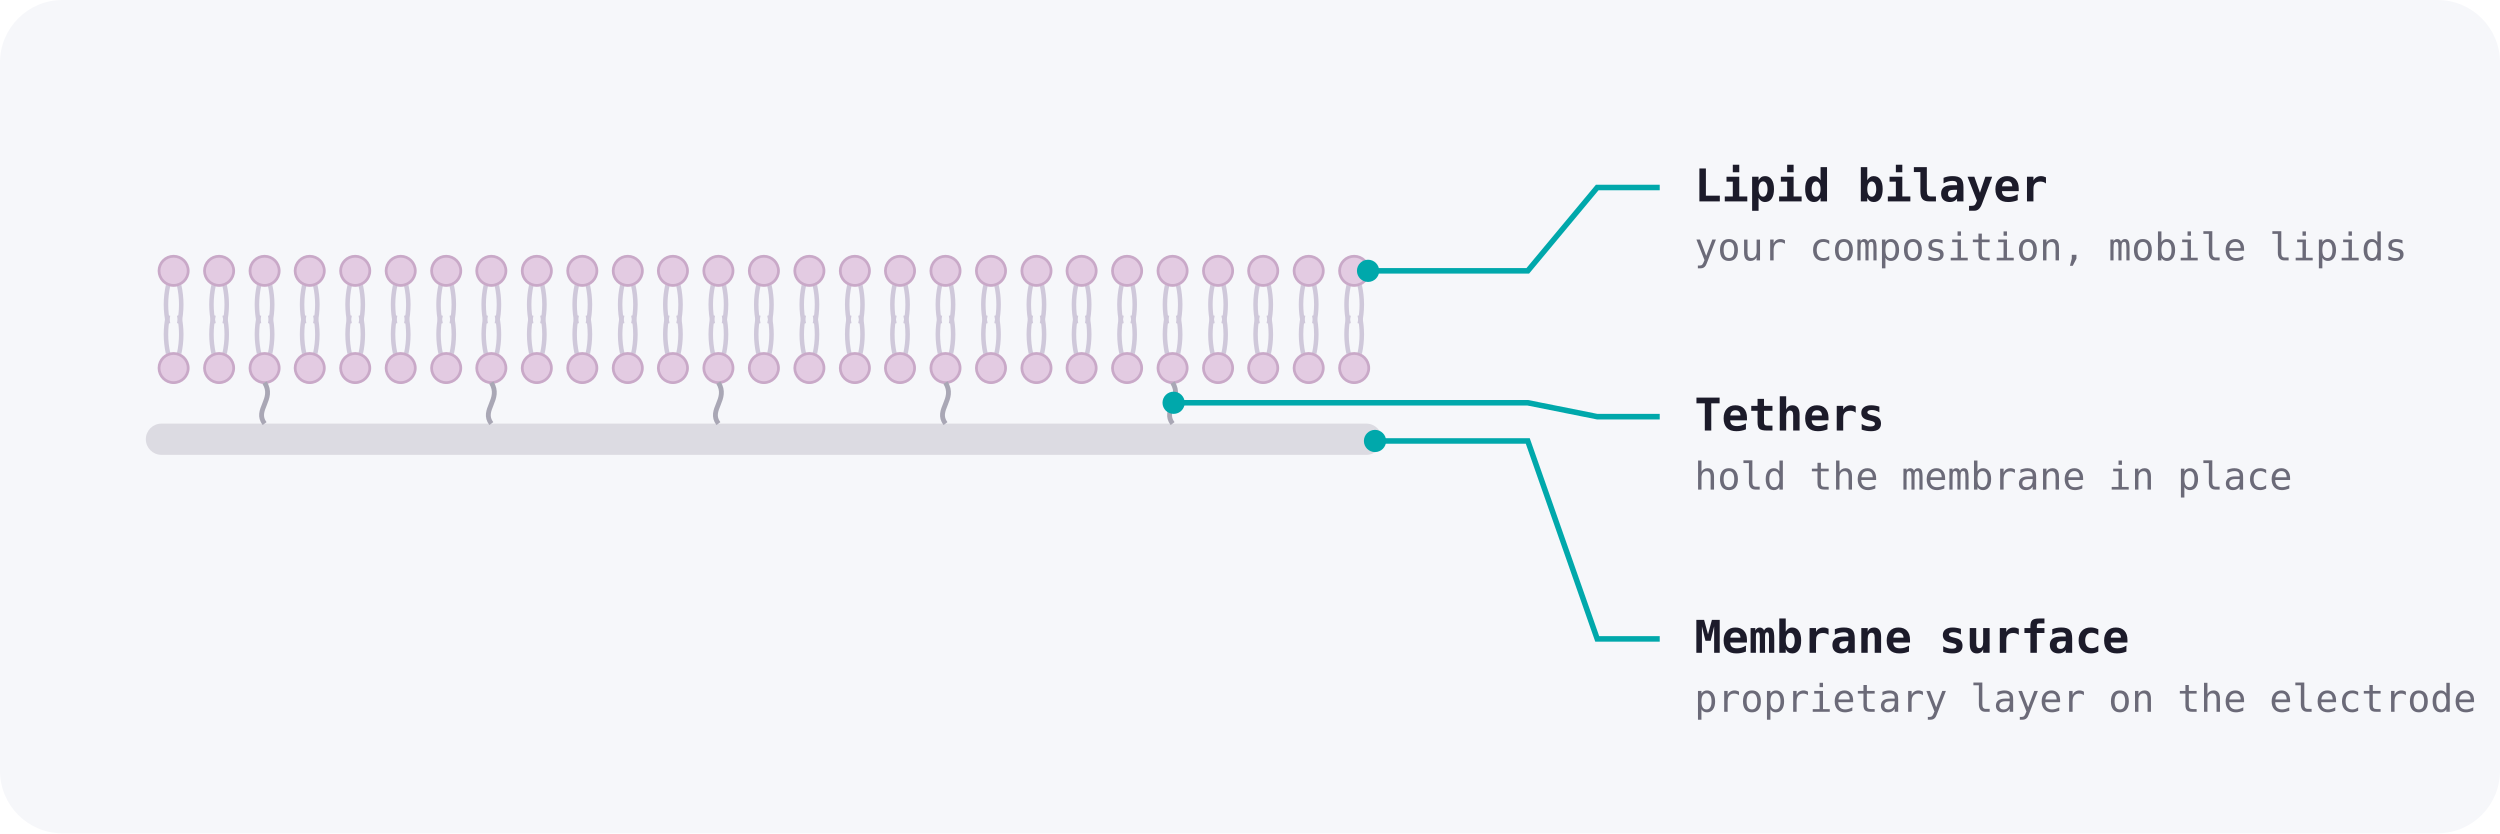
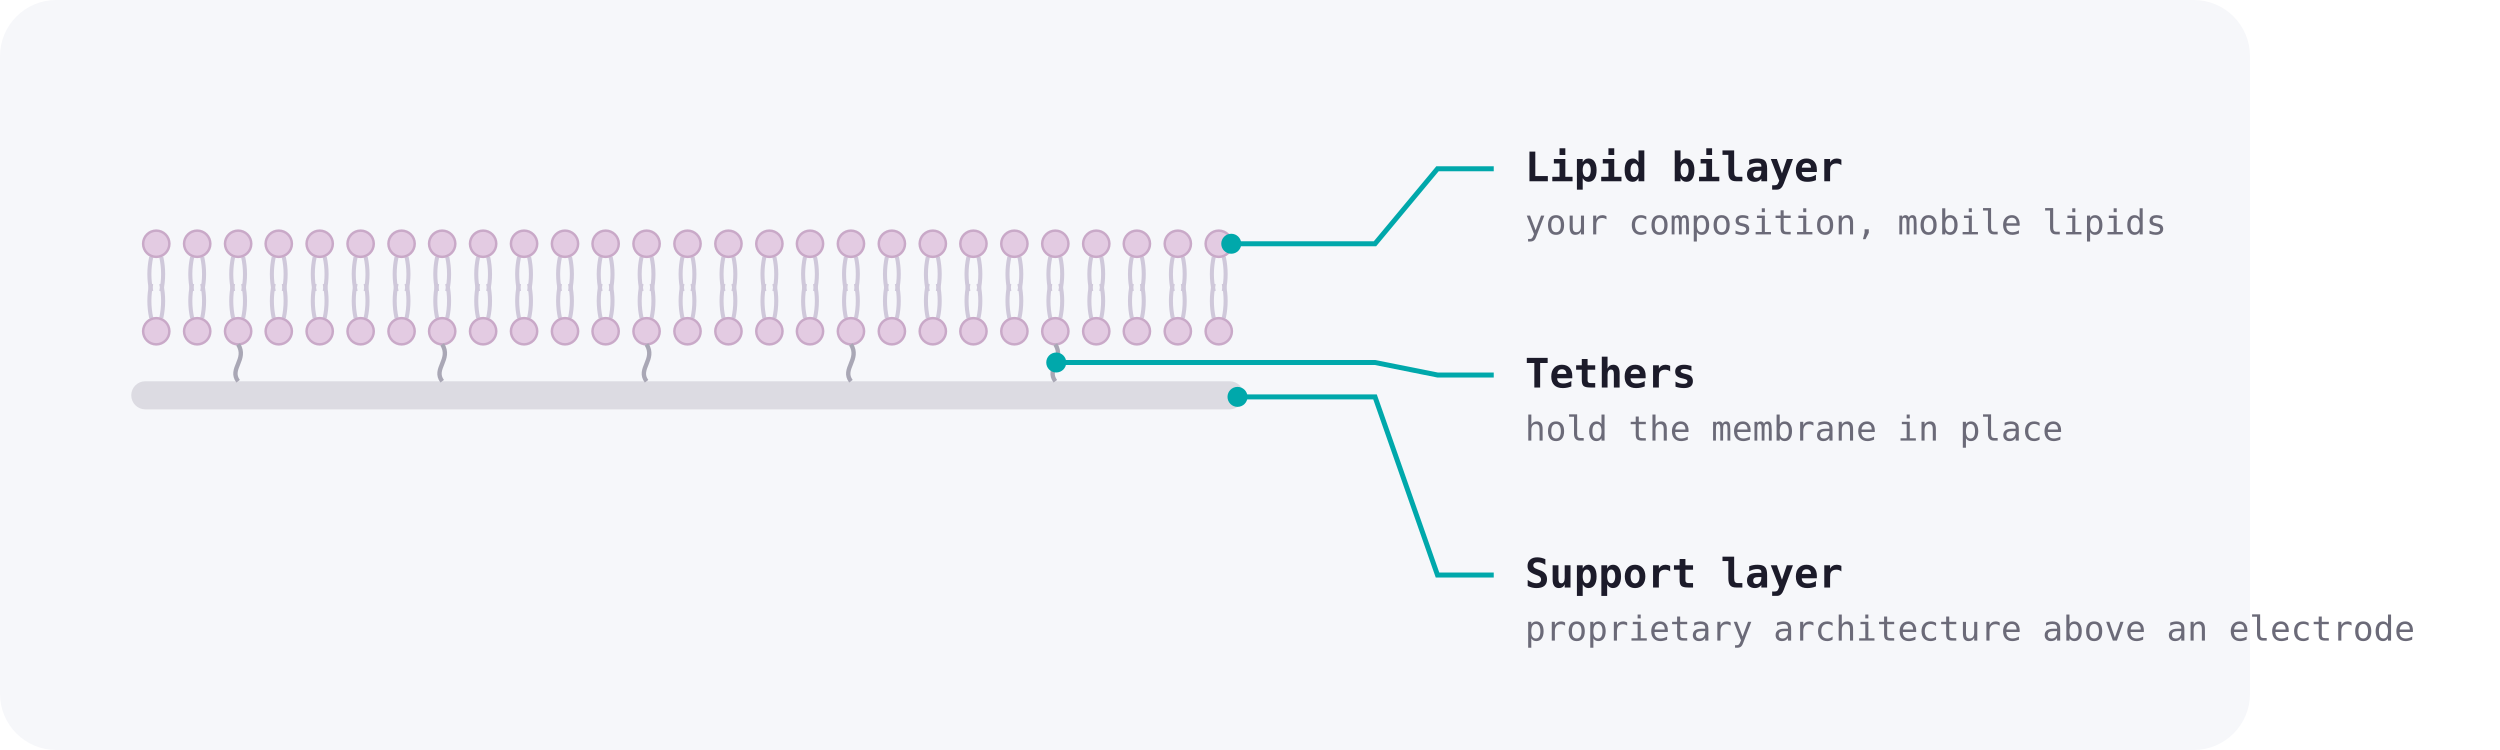
- <svg xmlns="http://www.w3.org/2000/svg" viewBox="0 0 720 240" role="img" aria-label="MemChip anatomy: a lipid bilayer held by tethers on a proprietary membrane surface above the electrode">
+ <svg xmlns="http://www.w3.org/2000/svg" viewBox="0 0 800 240" role="img" aria-label="MemChip anatomy: a lipid bilayer held by tethers on a proprietary membrane surface above the electrode">
  <rect width="720" height="240" rx="18" fill="#F6F7FA" />
  <rect x="42" y="122" width="356" height="9" rx="4.5" fill="#DCDBE2" />
  <path d="M48.4 82.2q-1.2 5.5 0 11.0M51.6 82.2q1.2 5.5 0 11.0" stroke="#CFC8DA" stroke-width="1.3" fill="none" />
  <circle cx="50.0" cy="78.0" r="4.2" fill="#E3CBE2" stroke="#C9A9C8" stroke-width=".8" />
  <path d="M48.4 101.8q-1.2 -5.5 0 -11.0M51.6 101.8q1.2 -5.5 0 -11.0" stroke="#CFC8DA" stroke-width="1.3" fill="none" />
  <circle cx="50.0" cy="106.0" r="4.2" fill="#E3CBE2" stroke="#C9A9C8" stroke-width=".8" />
  <path d="M61.5 82.2q-1.2 5.5 0 11.0M64.7 82.2q1.2 5.5 0 11.0" stroke="#CFC8DA" stroke-width="1.3" fill="none" />
  <circle cx="63.1" cy="78.0" r="4.2" fill="#E3CBE2" stroke="#C9A9C8" stroke-width=".8" />
  <path d="M61.5 101.8q-1.2 -5.5 0 -11.0M64.7 101.8q1.2 -5.5 0 -11.0" stroke="#CFC8DA" stroke-width="1.3" fill="none" />
  <circle cx="63.1" cy="106.0" r="4.2" fill="#E3CBE2" stroke="#C9A9C8" stroke-width=".8" />
  <path d="M74.6 82.2q-1.2 5.5 0 11.0M77.8 82.2q1.2 5.5 0 11.0" stroke="#CFC8DA" stroke-width="1.3" fill="none" />
  <circle cx="76.2" cy="78.0" r="4.2" fill="#E3CBE2" stroke="#C9A9C8" stroke-width=".8" />
  <path d="M74.6 101.8q-1.2 -5.5 0 -11.0M77.8 101.8q1.2 -5.5 0 -11.0" stroke="#CFC8DA" stroke-width="1.3" fill="none" />
  <circle cx="76.2" cy="106.0" r="4.2" fill="#E3CBE2" stroke="#C9A9C8" stroke-width=".8" />
  <path d="M87.6 82.2q-1.2 5.5 0 11.0M90.8 82.2q1.2 5.5 0 11.0" stroke="#CFC8DA" stroke-width="1.3" fill="none" />
  <circle cx="89.2" cy="78.0" r="4.2" fill="#E3CBE2" stroke="#C9A9C8" stroke-width=".8" />
  <path d="M87.6 101.8q-1.2 -5.5 0 -11.0M90.8 101.8q1.2 -5.5 0 -11.0" stroke="#CFC8DA" stroke-width="1.3" fill="none" />
  <circle cx="89.2" cy="106.0" r="4.2" fill="#E3CBE2" stroke="#C9A9C8" stroke-width=".8" />
  <path d="M100.7 82.2q-1.2 5.5 0 11.0M103.9 82.2q1.2 5.5 0 11.0" stroke="#CFC8DA" stroke-width="1.3" fill="none" />
  <circle cx="102.3" cy="78.0" r="4.2" fill="#E3CBE2" stroke="#C9A9C8" stroke-width=".8" />
  <path d="M100.7 101.8q-1.2 -5.5 0 -11.0M103.9 101.8q1.2 -5.5 0 -11.0" stroke="#CFC8DA" stroke-width="1.3" fill="none" />
  <circle cx="102.3" cy="106.0" r="4.2" fill="#E3CBE2" stroke="#C9A9C8" stroke-width=".8" />
  <path d="M113.8 82.2q-1.2 5.5 0 11.0M117.0 82.2q1.2 5.5 0 11.0" stroke="#CFC8DA" stroke-width="1.3" fill="none" />
  <circle cx="115.4" cy="78.0" r="4.2" fill="#E3CBE2" stroke="#C9A9C8" stroke-width=".8" />
  <path d="M113.8 101.8q-1.2 -5.5 0 -11.0M117.0 101.8q1.2 -5.5 0 -11.0" stroke="#CFC8DA" stroke-width="1.3" fill="none" />
  <circle cx="115.4" cy="106.0" r="4.2" fill="#E3CBE2" stroke="#C9A9C8" stroke-width=".8" />
  <path d="M126.9 82.2q-1.2 5.5 0 11.0M130.1 82.2q1.2 5.5 0 11.0" stroke="#CFC8DA" stroke-width="1.3" fill="none" />
  <circle cx="128.5" cy="78.0" r="4.2" fill="#E3CBE2" stroke="#C9A9C8" stroke-width=".8" />
  <path d="M126.9 101.8q-1.2 -5.5 0 -11.0M130.1 101.8q1.2 -5.5 0 -11.0" stroke="#CFC8DA" stroke-width="1.3" fill="none" />
  <circle cx="128.5" cy="106.0" r="4.2" fill="#E3CBE2" stroke="#C9A9C8" stroke-width=".8" />
  <path d="M139.9 82.2q-1.2 5.5 0 11.0M143.1 82.2q1.2 5.5 0 11.0" stroke="#CFC8DA" stroke-width="1.3" fill="none" />
  <circle cx="141.5" cy="78.0" r="4.2" fill="#E3CBE2" stroke="#C9A9C8" stroke-width=".8" />
  <path d="M139.9 101.8q-1.2 -5.5 0 -11.0M143.1 101.8q1.2 -5.5 0 -11.0" stroke="#CFC8DA" stroke-width="1.3" fill="none" />
  <circle cx="141.5" cy="106.0" r="4.2" fill="#E3CBE2" stroke="#C9A9C8" stroke-width=".8" />
  <path d="M153.0 82.2q-1.2 5.5 0 11.0M156.2 82.2q1.2 5.5 0 11.0" stroke="#CFC8DA" stroke-width="1.3" fill="none" />
  <circle cx="154.6" cy="78.0" r="4.2" fill="#E3CBE2" stroke="#C9A9C8" stroke-width=".8" />
  <path d="M153.0 101.8q-1.2 -5.5 0 -11.0M156.2 101.8q1.2 -5.5 0 -11.0" stroke="#CFC8DA" stroke-width="1.3" fill="none" />
  <circle cx="154.6" cy="106.0" r="4.2" fill="#E3CBE2" stroke="#C9A9C8" stroke-width=".8" />
  <path d="M166.1 82.2q-1.2 5.5 0 11.0M169.3 82.2q1.2 5.5 0 11.0" stroke="#CFC8DA" stroke-width="1.3" fill="none" />
  <circle cx="167.7" cy="78.0" r="4.2" fill="#E3CBE2" stroke="#C9A9C8" stroke-width=".8" />
  <path d="M166.1 101.8q-1.2 -5.5 0 -11.0M169.3 101.8q1.2 -5.5 0 -11.0" stroke="#CFC8DA" stroke-width="1.3" fill="none" />
  <circle cx="167.7" cy="106.0" r="4.2" fill="#E3CBE2" stroke="#C9A9C8" stroke-width=".8" />
  <path d="M179.2 82.2q-1.2 5.5 0 11.0M182.4 82.2q1.2 5.5 0 11.0" stroke="#CFC8DA" stroke-width="1.3" fill="none" />
  <circle cx="180.8" cy="78.0" r="4.2" fill="#E3CBE2" stroke="#C9A9C8" stroke-width=".8" />
  <path d="M179.2 101.8q-1.2 -5.5 0 -11.0M182.4 101.8q1.2 -5.5 0 -11.0" stroke="#CFC8DA" stroke-width="1.3" fill="none" />
  <circle cx="180.8" cy="106.0" r="4.2" fill="#E3CBE2" stroke="#C9A9C8" stroke-width=".8" />
  <path d="M192.2 82.2q-1.2 5.5 0 11.0M195.4 82.2q1.2 5.5 0 11.0" stroke="#CFC8DA" stroke-width="1.3" fill="none" />
  <circle cx="193.8" cy="78.0" r="4.2" fill="#E3CBE2" stroke="#C9A9C8" stroke-width=".8" />
  <path d="M192.2 101.8q-1.2 -5.5 0 -11.0M195.4 101.8q1.2 -5.5 0 -11.0" stroke="#CFC8DA" stroke-width="1.3" fill="none" />
  <circle cx="193.8" cy="106.0" r="4.2" fill="#E3CBE2" stroke="#C9A9C8" stroke-width=".8" />
  <path d="M205.3 82.2q-1.2 5.5 0 11.0M208.5 82.2q1.2 5.5 0 11.0" stroke="#CFC8DA" stroke-width="1.3" fill="none" />
  <circle cx="206.9" cy="78.0" r="4.2" fill="#E3CBE2" stroke="#C9A9C8" stroke-width=".8" />
  <path d="M205.3 101.8q-1.2 -5.5 0 -11.0M208.5 101.8q1.2 -5.5 0 -11.0" stroke="#CFC8DA" stroke-width="1.3" fill="none" />
  <circle cx="206.9" cy="106.0" r="4.2" fill="#E3CBE2" stroke="#C9A9C8" stroke-width=".8" />
  <path d="M218.4 82.2q-1.2 5.5 0 11.0M221.6 82.2q1.2 5.5 0 11.0" stroke="#CFC8DA" stroke-width="1.3" fill="none" />
  <circle cx="220.0" cy="78.0" r="4.2" fill="#E3CBE2" stroke="#C9A9C8" stroke-width=".8" />
  <path d="M218.4 101.8q-1.2 -5.5 0 -11.0M221.6 101.8q1.2 -5.5 0 -11.0" stroke="#CFC8DA" stroke-width="1.3" fill="none" />
  <circle cx="220.0" cy="106.0" r="4.2" fill="#E3CBE2" stroke="#C9A9C8" stroke-width=".8" />
  <path d="M231.5 82.2q-1.2 5.5 0 11.0M234.7 82.2q1.2 5.5 0 11.0" stroke="#CFC8DA" stroke-width="1.3" fill="none" />
  <circle cx="233.1" cy="78.0" r="4.2" fill="#E3CBE2" stroke="#C9A9C8" stroke-width=".8" />
  <path d="M231.5 101.8q-1.2 -5.5 0 -11.0M234.7 101.8q1.2 -5.5 0 -11.0" stroke="#CFC8DA" stroke-width="1.3" fill="none" />
  <circle cx="233.1" cy="106.0" r="4.2" fill="#E3CBE2" stroke="#C9A9C8" stroke-width=".8" />
  <path d="M244.6 82.2q-1.2 5.5 0 11.0M247.8 82.2q1.2 5.5 0 11.0" stroke="#CFC8DA" stroke-width="1.3" fill="none" />
  <circle cx="246.2" cy="78.0" r="4.2" fill="#E3CBE2" stroke="#C9A9C8" stroke-width=".8" />
  <path d="M244.6 101.8q-1.2 -5.5 0 -11.0M247.8 101.8q1.2 -5.5 0 -11.0" stroke="#CFC8DA" stroke-width="1.3" fill="none" />
  <circle cx="246.2" cy="106.0" r="4.2" fill="#E3CBE2" stroke="#C9A9C8" stroke-width=".8" />
  <path d="M257.6 82.2q-1.2 5.5 0 11.0M260.8 82.2q1.2 5.5 0 11.0" stroke="#CFC8DA" stroke-width="1.3" fill="none" />
  <circle cx="259.2" cy="78.0" r="4.2" fill="#E3CBE2" stroke="#C9A9C8" stroke-width=".8" />
  <path d="M257.6 101.8q-1.2 -5.5 0 -11.0M260.8 101.8q1.2 -5.5 0 -11.0" stroke="#CFC8DA" stroke-width="1.3" fill="none" />
  <circle cx="259.2" cy="106.0" r="4.2" fill="#E3CBE2" stroke="#C9A9C8" stroke-width=".8" />
  <path d="M270.7 82.2q-1.2 5.5 0 11.0M273.9 82.2q1.2 5.5 0 11.0" stroke="#CFC8DA" stroke-width="1.3" fill="none" />
  <circle cx="272.3" cy="78.0" r="4.2" fill="#E3CBE2" stroke="#C9A9C8" stroke-width=".8" />
  <path d="M270.7 101.8q-1.2 -5.5 0 -11.0M273.9 101.8q1.2 -5.5 0 -11.0" stroke="#CFC8DA" stroke-width="1.3" fill="none" />
  <circle cx="272.3" cy="106.0" r="4.2" fill="#E3CBE2" stroke="#C9A9C8" stroke-width=".8" />
  <path d="M283.8 82.2q-1.2 5.5 0 11.0M287.0 82.2q1.2 5.5 0 11.0" stroke="#CFC8DA" stroke-width="1.3" fill="none" />
  <circle cx="285.4" cy="78.0" r="4.2" fill="#E3CBE2" stroke="#C9A9C8" stroke-width=".8" />
  <path d="M283.8 101.8q-1.2 -5.5 0 -11.0M287.0 101.8q1.2 -5.5 0 -11.0" stroke="#CFC8DA" stroke-width="1.3" fill="none" />
  <circle cx="285.4" cy="106.0" r="4.2" fill="#E3CBE2" stroke="#C9A9C8" stroke-width=".8" />
  <path d="M296.9 82.2q-1.2 5.5 0 11.0M300.1 82.2q1.2 5.5 0 11.0" stroke="#CFC8DA" stroke-width="1.3" fill="none" />
  <circle cx="298.5" cy="78.0" r="4.2" fill="#E3CBE2" stroke="#C9A9C8" stroke-width=".8" />
  <path d="M296.9 101.8q-1.2 -5.5 0 -11.0M300.1 101.8q1.2 -5.5 0 -11.0" stroke="#CFC8DA" stroke-width="1.3" fill="none" />
  <circle cx="298.5" cy="106.0" r="4.2" fill="#E3CBE2" stroke="#C9A9C8" stroke-width=".8" />
  <path d="M309.9 82.2q-1.2 5.5 0 11.0M313.1 82.2q1.2 5.5 0 11.0" stroke="#CFC8DA" stroke-width="1.3" fill="none" />
  <circle cx="311.5" cy="78.0" r="4.2" fill="#E3CBE2" stroke="#C9A9C8" stroke-width=".8" />
  <path d="M309.9 101.8q-1.2 -5.5 0 -11.0M313.1 101.8q1.2 -5.5 0 -11.0" stroke="#CFC8DA" stroke-width="1.3" fill="none" />
  <circle cx="311.5" cy="106.0" r="4.2" fill="#E3CBE2" stroke="#C9A9C8" stroke-width=".8" />
  <path d="M323.0 82.2q-1.2 5.5 0 11.0M326.2 82.2q1.2 5.5 0 11.0" stroke="#CFC8DA" stroke-width="1.3" fill="none" />
  <circle cx="324.6" cy="78.0" r="4.2" fill="#E3CBE2" stroke="#C9A9C8" stroke-width=".8" />
  <path d="M323.0 101.8q-1.2 -5.5 0 -11.0M326.2 101.8q1.2 -5.5 0 -11.0" stroke="#CFC8DA" stroke-width="1.3" fill="none" />
  <circle cx="324.6" cy="106.0" r="4.2" fill="#E3CBE2" stroke="#C9A9C8" stroke-width=".8" />
  <path d="M336.1 82.2q-1.2 5.5 0 11.0M339.3 82.2q1.2 5.5 0 11.0" stroke="#CFC8DA" stroke-width="1.3" fill="none" />
  <circle cx="337.7" cy="78.0" r="4.2" fill="#E3CBE2" stroke="#C9A9C8" stroke-width=".8" />
  <path d="M336.1 101.8q-1.2 -5.5 0 -11.0M339.3 101.8q1.2 -5.5 0 -11.0" stroke="#CFC8DA" stroke-width="1.3" fill="none" />
  <circle cx="337.7" cy="106.0" r="4.2" fill="#E3CBE2" stroke="#C9A9C8" stroke-width=".8" />
  <path d="M349.2 82.2q-1.2 5.5 0 11.0M352.4 82.2q1.2 5.5 0 11.0" stroke="#CFC8DA" stroke-width="1.3" fill="none" />
  <circle cx="350.8" cy="78.0" r="4.2" fill="#E3CBE2" stroke="#C9A9C8" stroke-width=".8" />
  <path d="M349.2 101.8q-1.2 -5.5 0 -11.0M352.4 101.8q1.2 -5.5 0 -11.0" stroke="#CFC8DA" stroke-width="1.3" fill="none" />
  <circle cx="350.8" cy="106.0" r="4.2" fill="#E3CBE2" stroke="#C9A9C8" stroke-width=".8" />
  <path d="M362.2 82.2q-1.2 5.5 0 11.0M365.4 82.2q1.2 5.5 0 11.0" stroke="#CFC8DA" stroke-width="1.3" fill="none" />
  <circle cx="363.8" cy="78.0" r="4.2" fill="#E3CBE2" stroke="#C9A9C8" stroke-width=".8" />
  <path d="M362.2 101.8q-1.2 -5.5 0 -11.0M365.4 101.8q1.2 -5.5 0 -11.0" stroke="#CFC8DA" stroke-width="1.3" fill="none" />
  <circle cx="363.8" cy="106.0" r="4.2" fill="#E3CBE2" stroke="#C9A9C8" stroke-width=".8" />
  <path d="M375.3 82.2q-1.2 5.5 0 11.0M378.5 82.2q1.2 5.5 0 11.0" stroke="#CFC8DA" stroke-width="1.3" fill="none" />
  <circle cx="376.9" cy="78.0" r="4.2" fill="#E3CBE2" stroke="#C9A9C8" stroke-width=".8" />
  <path d="M375.3 101.8q-1.2 -5.5 0 -11.0M378.5 101.8q1.2 -5.5 0 -11.0" stroke="#CFC8DA" stroke-width="1.3" fill="none" />
  <circle cx="376.9" cy="106.0" r="4.2" fill="#E3CBE2" stroke="#C9A9C8" stroke-width=".8" />
  <path d="M388.4 82.2q-1.2 5.5 0 11.0M391.6 82.2q1.2 5.5 0 11.0" stroke="#CFC8DA" stroke-width="1.3" fill="none" />
  <circle cx="390.0" cy="78.0" r="4.2" fill="#E3CBE2" stroke="#C9A9C8" stroke-width=".8" />
  <path d="M388.4 101.8q-1.2 -5.5 0 -11.0M391.6 101.8q1.2 -5.5 0 -11.0" stroke="#CFC8DA" stroke-width="1.3" fill="none" />
  <circle cx="390.0" cy="106.0" r="4.2" fill="#E3CBE2" stroke="#C9A9C8" stroke-width=".8" />
  <path d="M76.2 122 c-3 -4 3 -7 0 -11.8" stroke="#A9A7B5" stroke-width="1.4" fill="none" />
  <path d="M141.5 122 c-3 -4 3 -7 0 -11.8" stroke="#A9A7B5" stroke-width="1.4" fill="none" />
  <path d="M206.9 122 c-3 -4 3 -7 0 -11.8" stroke="#A9A7B5" stroke-width="1.4" fill="none" />
  <path d="M272.3 122 c-3 -4 3 -7 0 -11.8" stroke="#A9A7B5" stroke-width="1.4" fill="none" />
  <path d="M337.7 122 c-3 -4 3 -7 0 -11.8" stroke="#A9A7B5" stroke-width="1.4" fill="none" />
  <path d="M394 78 H440 L460 54 H478" stroke="#00A8AB" stroke-width="1.6" fill="none" />
  <circle cx="394" cy="78" r="3.2" fill="#00A8AB" />
  <text x="488" y="58" font-size="13" fill="#1C1B2A" text-anchor="start" font-weight="700" style="font-family:'DM Mono',monospace">Lipid bilayer</text>
  <text x="488" y="75" font-size="11" fill="#6B6A78" text-anchor="start" font-weight="400" style="font-family:'DM Mono',monospace">your composition, mobile lipids</text>
  <path d="M338 116 H440 L460 120 H478" stroke="#00A8AB" stroke-width="1.6" fill="none" />
  <circle cx="338" cy="116" r="3.2" fill="#00A8AB" />
  <text x="488" y="124" font-size="13" fill="#1C1B2A" text-anchor="start" font-weight="700" style="font-family:'DM Mono',monospace">Tethers</text>
  <text x="488" y="141" font-size="11" fill="#6B6A78" text-anchor="start" font-weight="400" style="font-family:'DM Mono',monospace">hold the membrane in place</text>
  <path d="M396 127 H440 L460 184 H478" stroke="#00A8AB" stroke-width="1.6" fill="none" />
  <circle cx="396" cy="127" r="3.2" fill="#00A8AB" />
-   <text x="488" y="188" font-size="13" fill="#1C1B2A" text-anchor="start" font-weight="700" style="font-family:'DM Mono',monospace">Membrane surface</text>
-   <text x="488" y="205" font-size="11" fill="#6B6A78" text-anchor="start" font-weight="400" style="font-family:'DM Mono',monospace">proprietary layer on the electrode</text>
+   <text x="488" y="188" font-size="13" fill="#1C1B2A" text-anchor="start" font-weight="700" style="font-family:'DM Mono',monospace">Support layer</text>
+   <text x="488" y="205" font-size="11" fill="#6B6A78" text-anchor="start" font-weight="400" style="font-family:'DM Mono',monospace">proprietary architecture above an electrode</text>
</svg>
